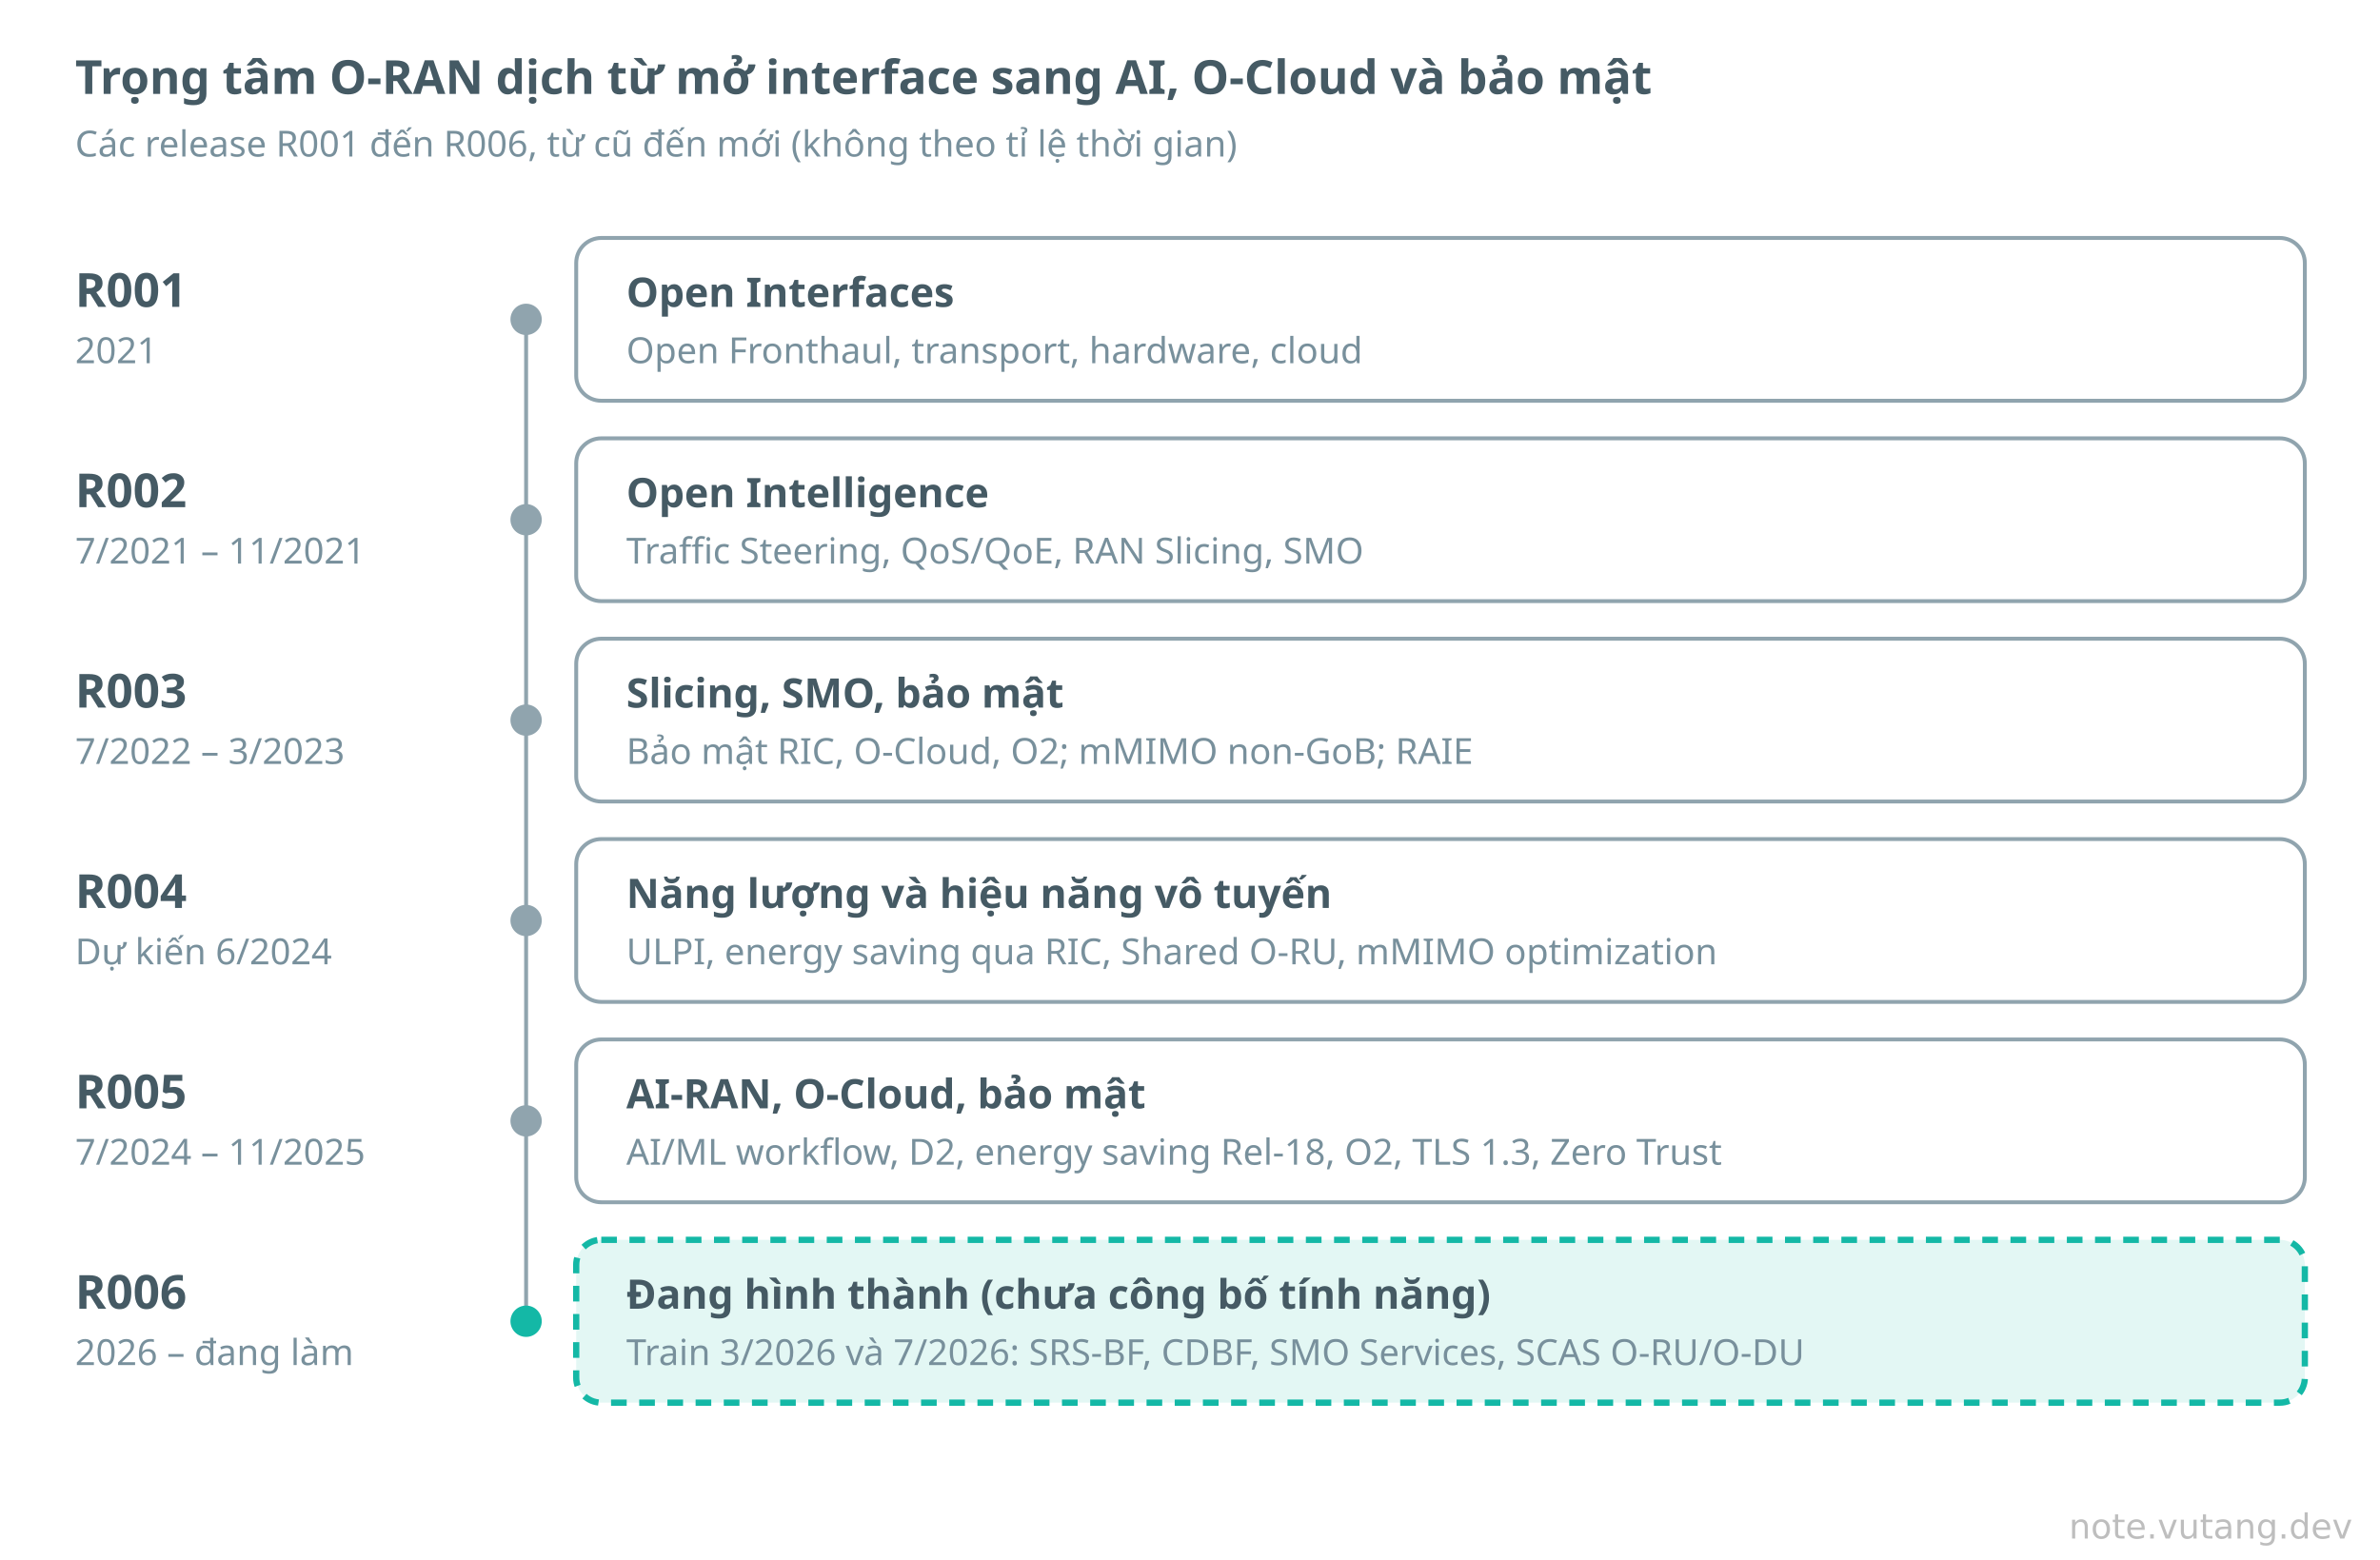
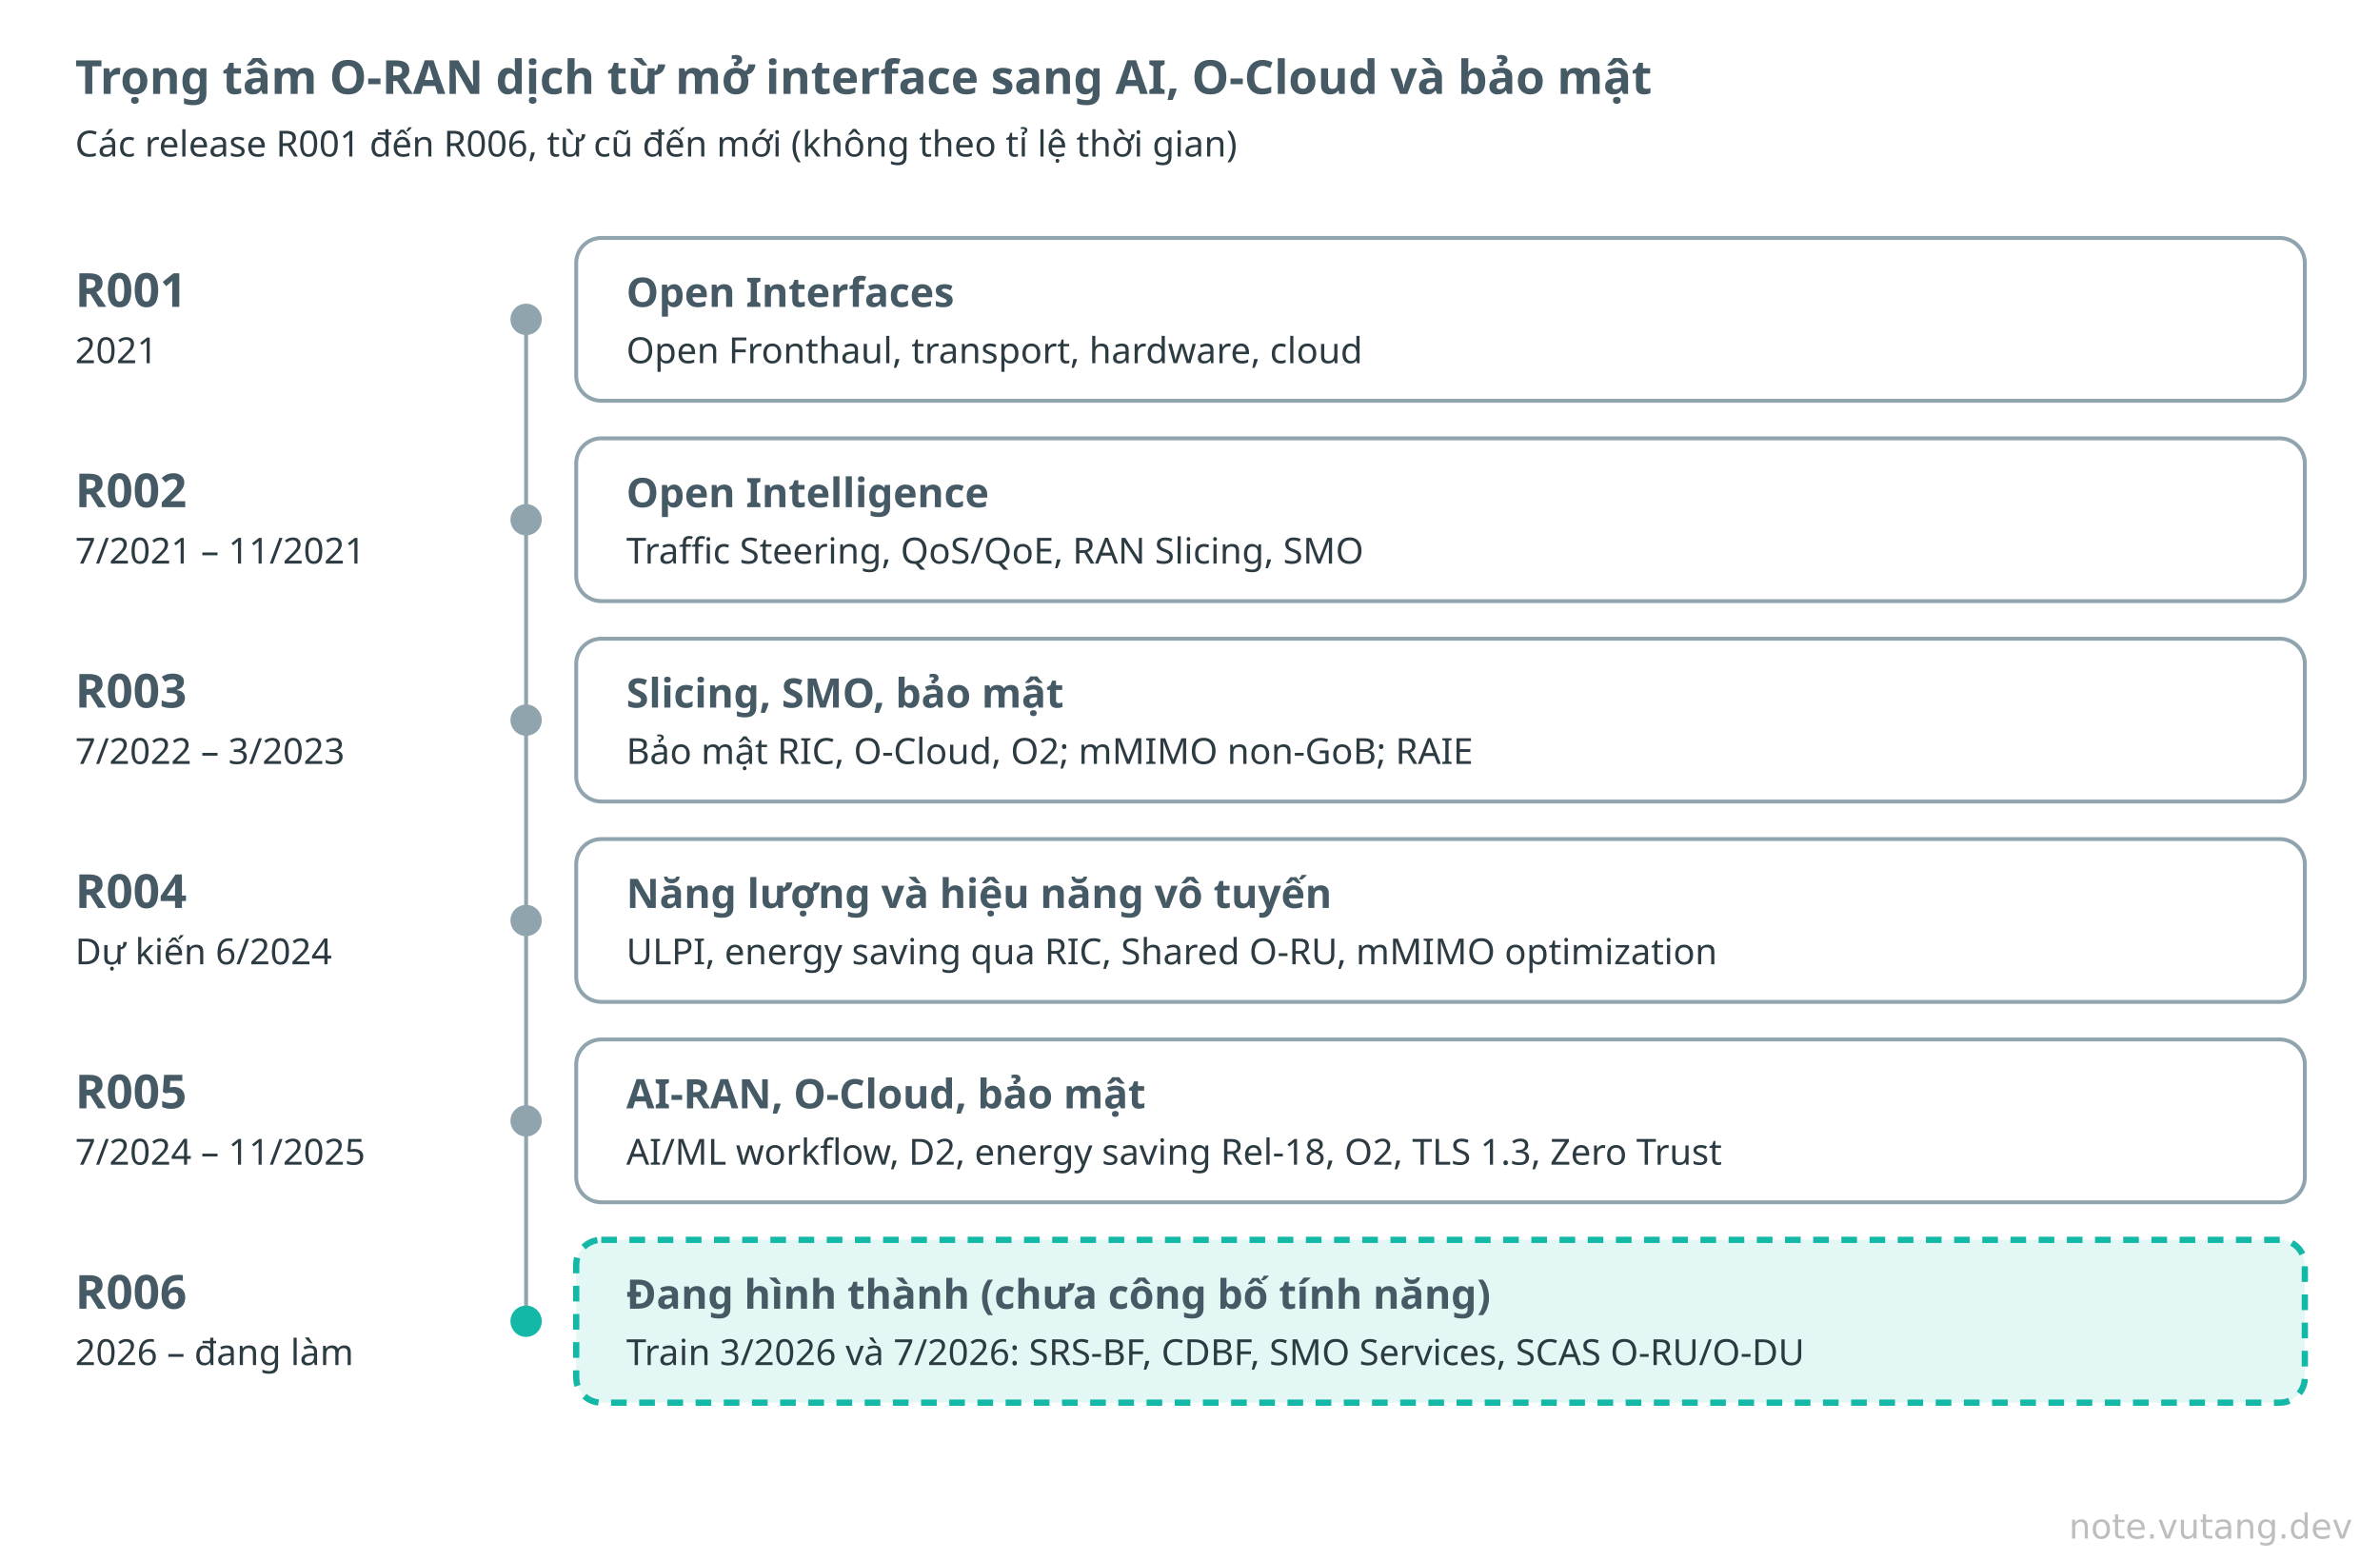
<svg xmlns="http://www.w3.org/2000/svg" viewBox="0 0 760 498" role="img" aria-label="Trọng tâm O-RAN dịch từ mở interface sang AI, O-Cloud và bảo mật" font-family="system-ui,sans-serif" font-size="13">
  <text x="24" y="30" font-size="15" font-weight="600" fill="#455a64">Trọng tâm O-RAN dịch từ mở interface sang AI, O-Cloud và bảo mật</text>
-   <text x="24" y="50" font-size="11.5" fill="#78909c">Các release R001 đến R006, từ cũ đến mới (không theo tỉ lệ thời gian)</text>
+   <text x="24" y="50" font-size="11.5" fill="#2c3a42">Các release R001 đến R006, từ cũ đến mới (không theo tỉ lệ thời gian)</text>
  <line x1="168" x2="168" y1="102" y2="422" stroke="#90a4ae" stroke-width="1.25" />
  <rect x="184" y="76" width="552" height="52" rx="8" fill="none" stroke="#90a4ae" stroke-width="1.25" />
  <circle cx="168" cy="102" r="5" fill="#90a4ae" />
  <text x="24" y="98" font-size="15" font-weight="600" fill="#455a64">R001</text>
-   <text x="24" y="116" font-size="11.5" fill="#78909c">2021</text>
+   <text x="24" y="116" font-size="11.5" fill="#2c3a42">2021</text>
  <text x="200" y="98" font-weight="600" fill="#455a64">Open Interfaces</text>
-   <text x="200" y="116" font-size="11.5" fill="#78909c">Open Fronthaul, transport, hardware, cloud</text>
+   <text x="200" y="116" font-size="11.5" fill="#2c3a42">Open Fronthaul, transport, hardware, cloud</text>
  <rect x="184" y="140" width="552" height="52" rx="8" fill="none" stroke="#90a4ae" stroke-width="1.25" />
  <circle cx="168" cy="166" r="5" fill="#90a4ae" />
  <text x="24" y="162" font-size="15" font-weight="600" fill="#455a64">R002</text>
-   <text x="24" y="180" font-size="11.5" fill="#78909c">7/2021 – 11/2021</text>
+   <text x="24" y="180" font-size="11.5" fill="#2c3a42">7/2021 – 11/2021</text>
  <text x="200" y="162" font-weight="600" fill="#455a64">Open Intelligence</text>
-   <text x="200" y="180" font-size="11.5" fill="#78909c">Traffic Steering, QoS/QoE, RAN Slicing, SMO</text>
+   <text x="200" y="180" font-size="11.5" fill="#2c3a42">Traffic Steering, QoS/QoE, RAN Slicing, SMO</text>
  <rect x="184" y="204" width="552" height="52" rx="8" fill="none" stroke="#90a4ae" stroke-width="1.25" />
  <circle cx="168" cy="230" r="5" fill="#90a4ae" />
  <text x="24" y="226" font-size="15" font-weight="600" fill="#455a64">R003</text>
-   <text x="24" y="244" font-size="11.5" fill="#78909c">7/2022 – 3/2023</text>
+   <text x="24" y="244" font-size="11.5" fill="#2c3a42">7/2022 – 3/2023</text>
  <text x="200" y="226" font-weight="600" fill="#455a64">Slicing, SMO, bảo mật</text>
-   <text x="200" y="244" font-size="11.5" fill="#78909c">Bảo mật RIC, O-Cloud, O2; mMIMO non-GoB; RAIE</text>
+   <text x="200" y="244" font-size="11.5" fill="#2c3a42">Bảo mật RIC, O-Cloud, O2; mMIMO non-GoB; RAIE</text>
  <rect x="184" y="268" width="552" height="52" rx="8" fill="none" stroke="#90a4ae" stroke-width="1.25" />
  <circle cx="168" cy="294" r="5" fill="#90a4ae" />
  <text x="24" y="290" font-size="15" font-weight="600" fill="#455a64">R004</text>
-   <text x="24" y="308" font-size="11.5" fill="#78909c">Dự kiến 6/2024</text>
+   <text x="24" y="308" font-size="11.5" fill="#2c3a42">Dự kiến 6/2024</text>
  <text x="200" y="290" font-weight="600" fill="#455a64">Năng lượng và hiệu năng vô tuyến</text>
-   <text x="200" y="308" font-size="11.5" fill="#78909c">ULPI, energy saving qua RIC, Shared O-RU, mMIMO optimization</text>
+   <text x="200" y="308" font-size="11.5" fill="#2c3a42">ULPI, energy saving qua RIC, Shared O-RU, mMIMO optimization</text>
  <rect x="184" y="332" width="552" height="52" rx="8" fill="none" stroke="#90a4ae" stroke-width="1.25" />
  <circle cx="168" cy="358" r="5" fill="#90a4ae" />
  <text x="24" y="354" font-size="15" font-weight="600" fill="#455a64">R005</text>
-   <text x="24" y="372" font-size="11.5" fill="#78909c">7/2024 – 11/2025</text>
+   <text x="24" y="372" font-size="11.5" fill="#2c3a42">7/2024 – 11/2025</text>
  <text x="200" y="354" font-weight="600" fill="#455a64">AI-RAN, O-Cloud, bảo mật</text>
-   <text x="200" y="372" font-size="11.5" fill="#78909c">AI/ML workflow, D2, energy saving Rel-18, O2, TLS 1.3, Zero Trust</text>
+   <text x="200" y="372" font-size="11.5" fill="#2c3a42">AI/ML workflow, D2, energy saving Rel-18, O2, TLS 1.3, Zero Trust</text>
  <rect x="184" y="396" width="552" height="52" rx="8" fill="#14b8a6" fill-opacity="0.12" stroke="#14b8a6" stroke-width="2" stroke-dasharray="5 4" />
  <circle cx="168" cy="422" r="5" fill="#14b8a6" />
  <text x="24" y="418" font-size="15" font-weight="600" fill="#455a64">R006</text>
-   <text x="24" y="436" font-size="11.5" fill="#78909c">2026 – đang làm</text>
+   <text x="24" y="436" font-size="11.5" fill="#2c3a42">2026 – đang làm</text>
  <text x="200" y="418" font-weight="600" fill="#455a64">Đang hình thành (chưa công bố tính năng)</text>
-   <text x="200" y="436" font-size="11.5" fill="#78909c">Train 3/2026 và 7/2026: SRS-BF, CDBF, SMO Services, SCAS O-RU/O-DU</text>
+   <text x="200" y="436" font-size="11.5" fill="#2c3a42">Train 3/2026 và 7/2026: SRS-BF, CDBF, SMO Services, SCAS O-RU/O-DU</text>
  <text id="wm" x="751.2" y="491.4" text-anchor="end" font-size="11" font-family="DejaVu Sans, sans-serif" style="fill:#888;fill-opacity:0.55">note.vutang.dev</text>
</svg>
